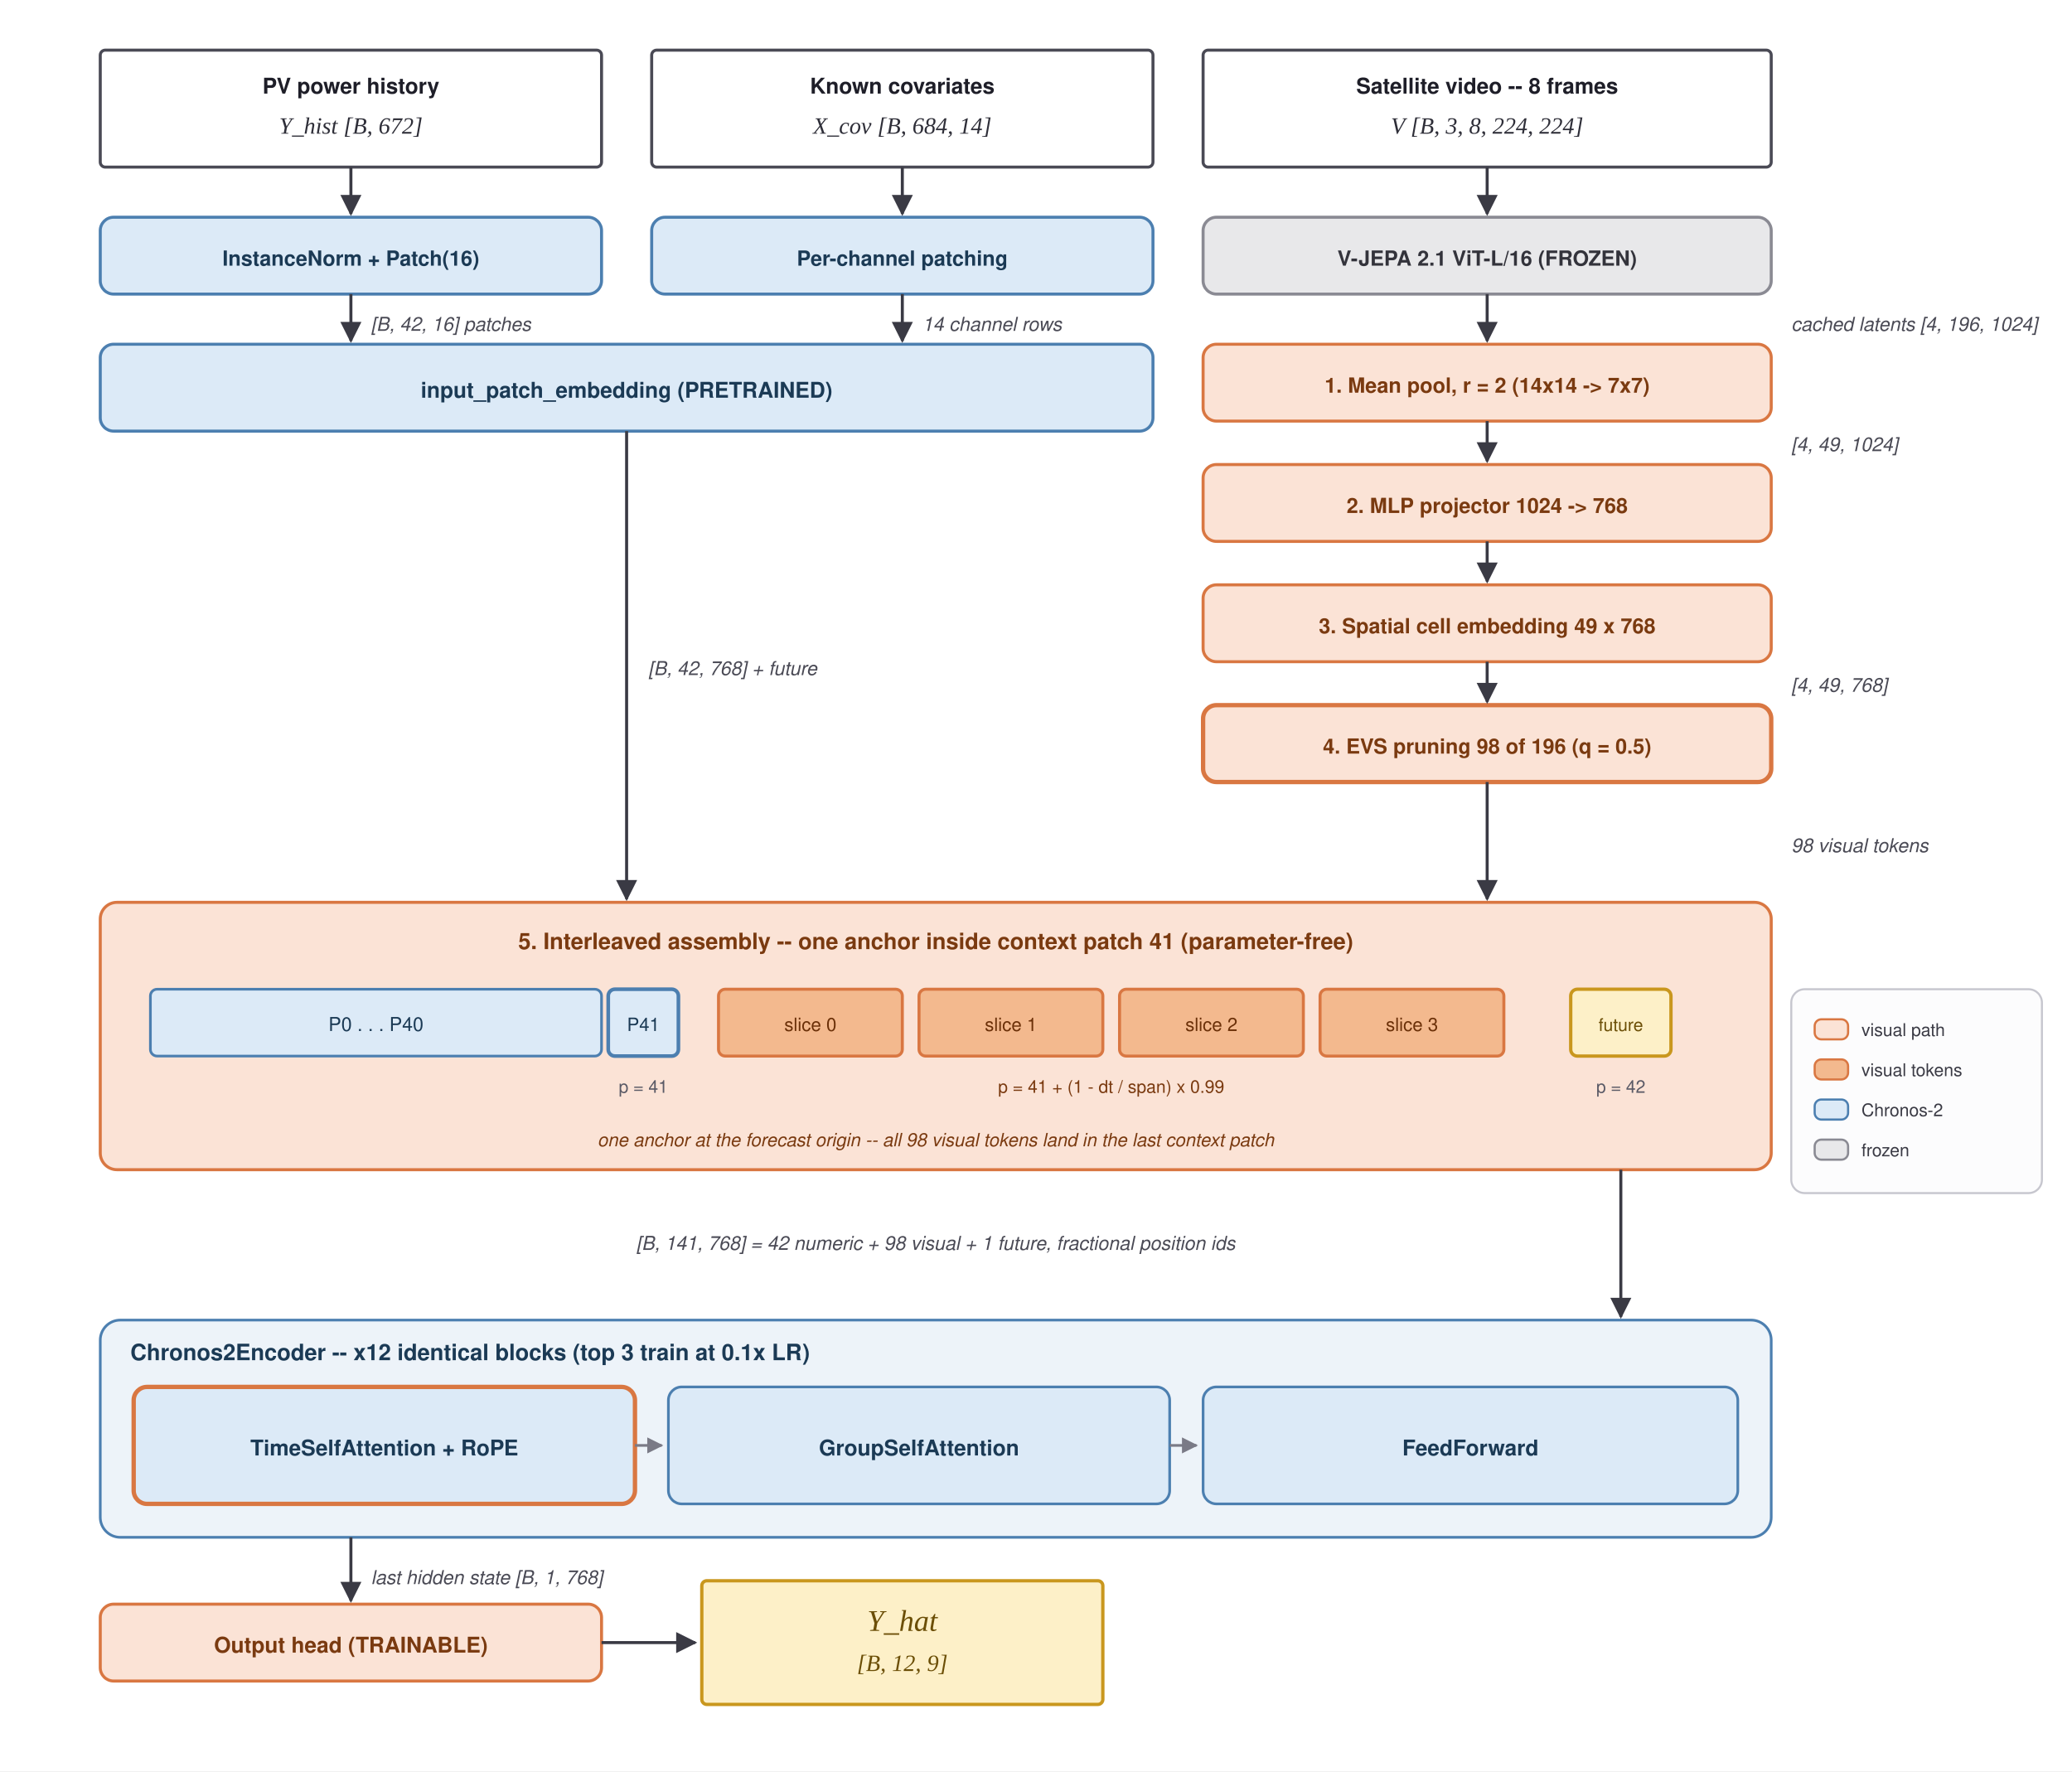
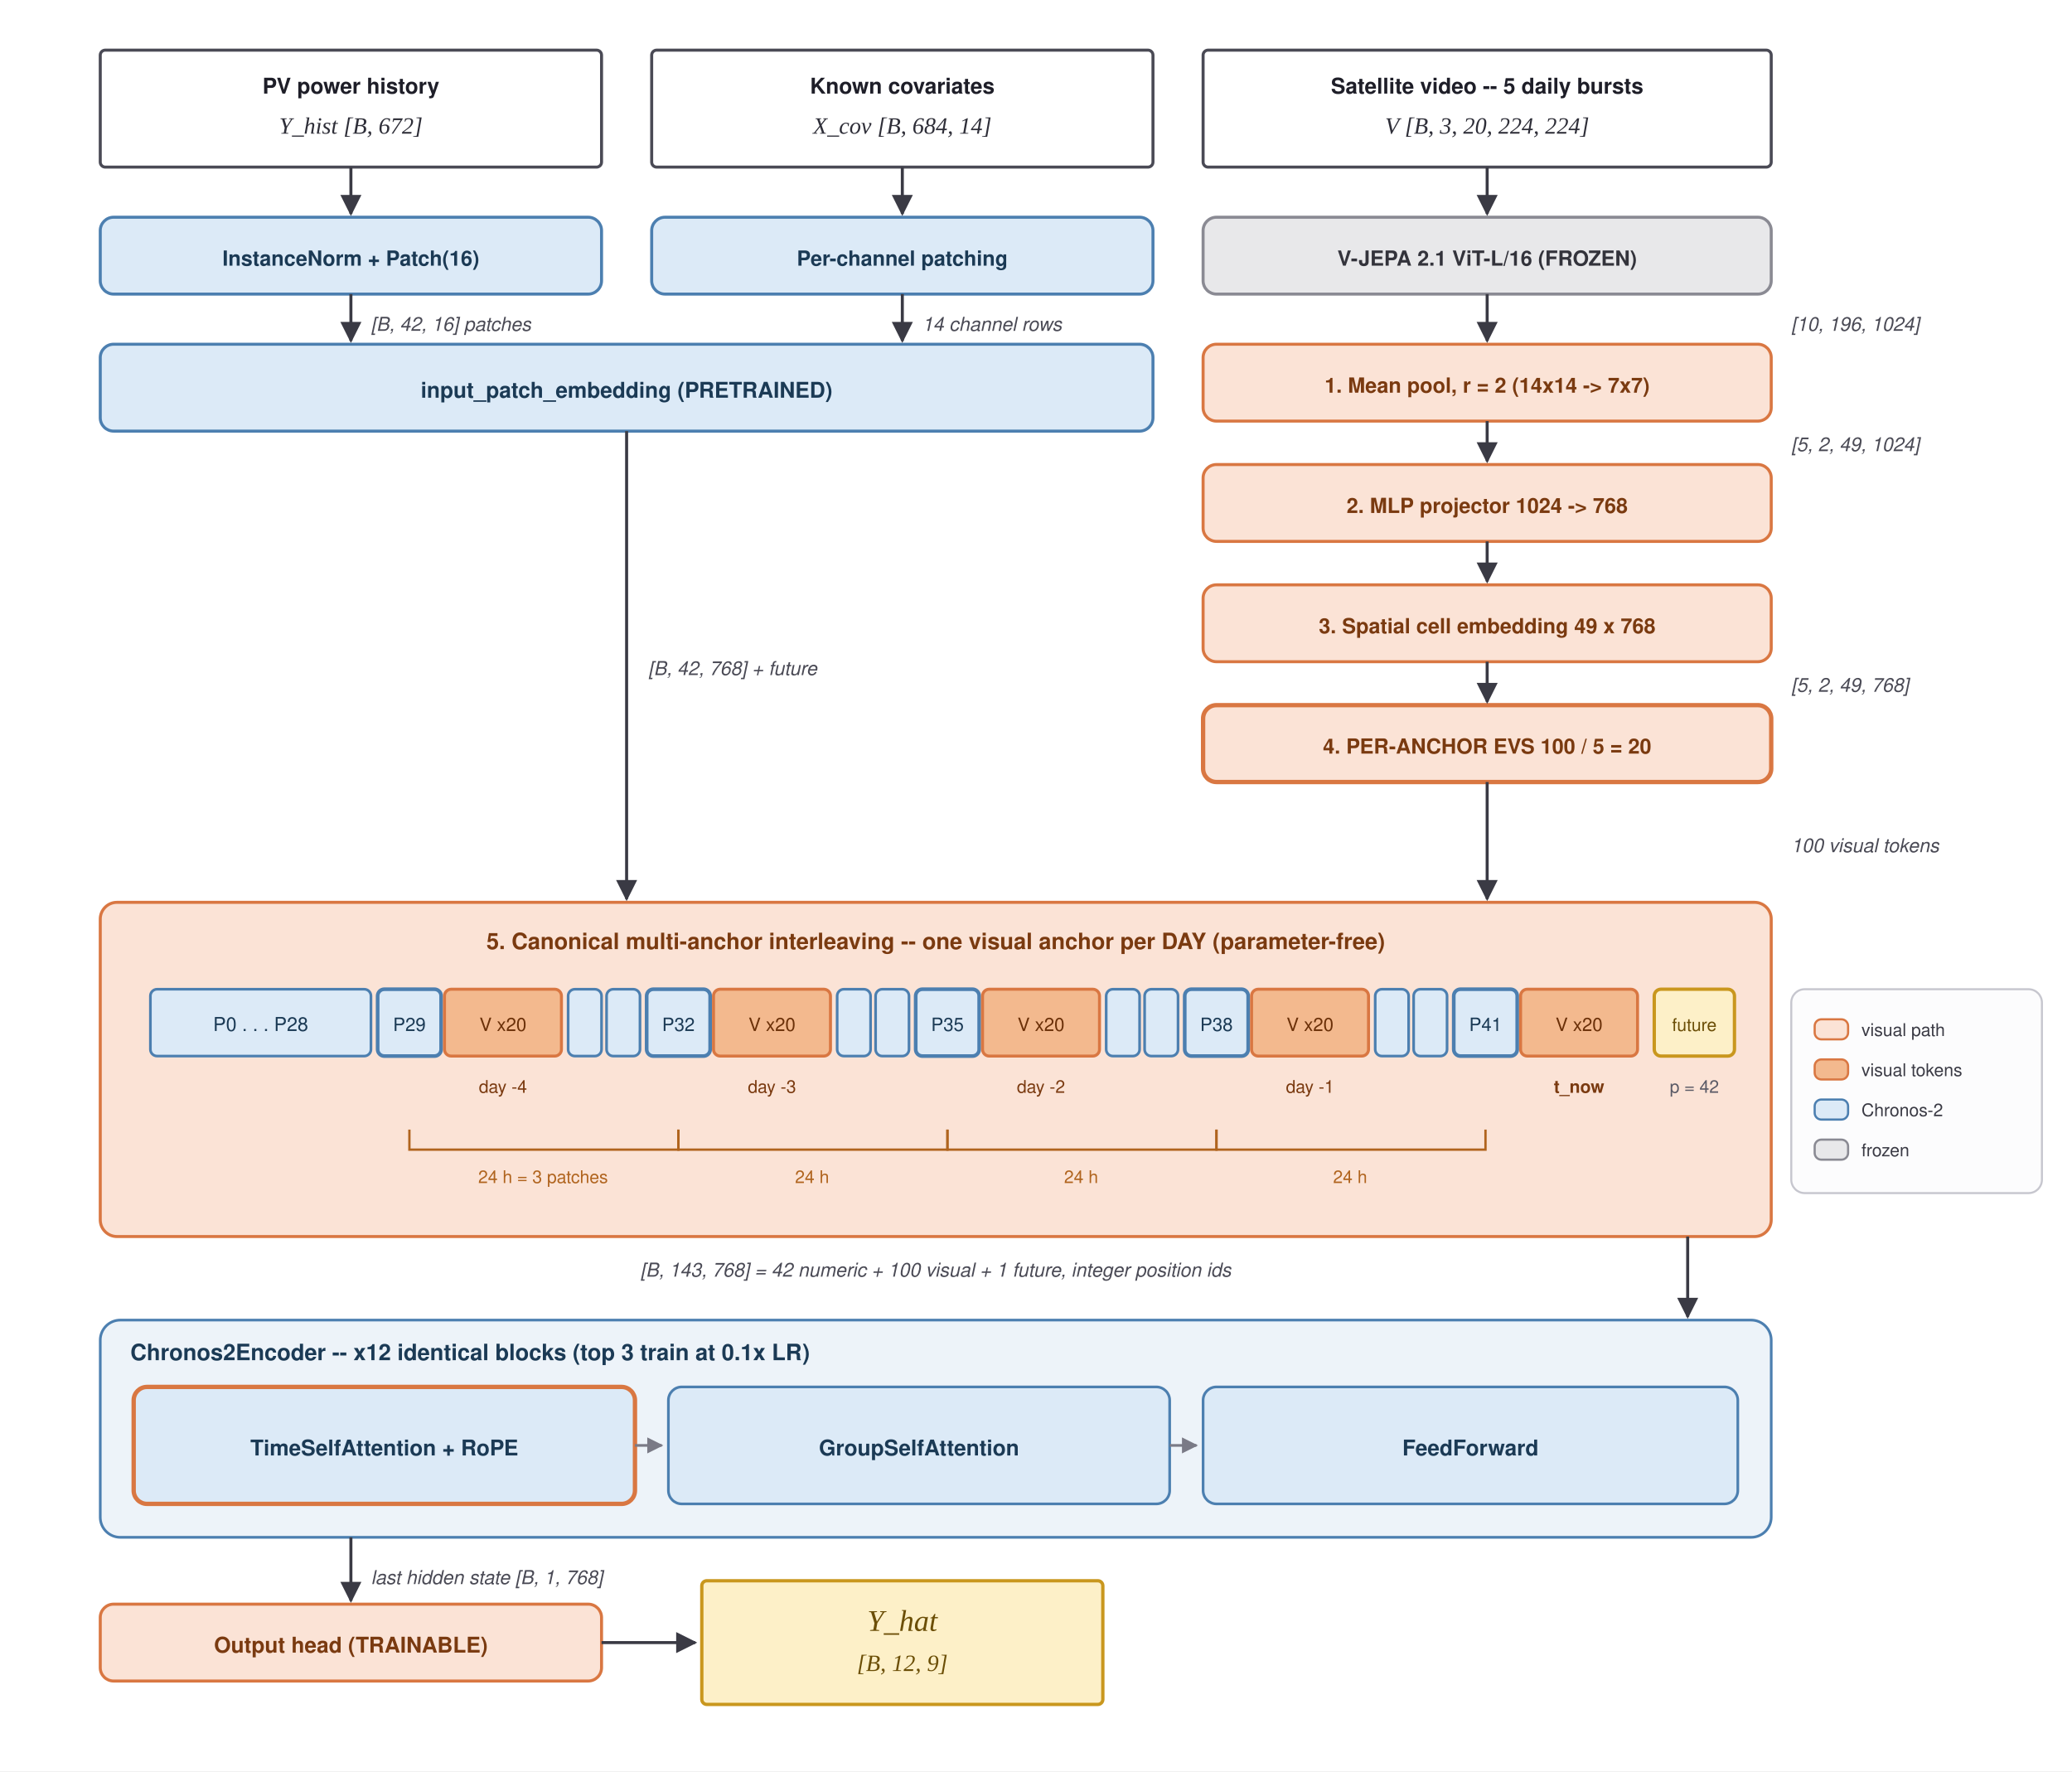
<svg xmlns="http://www.w3.org/2000/svg" width="1240" height="1060" viewBox="0 0 1240 1060">
  <defs>
    <marker id="arrow" viewBox="0 0 10 10" refX="9" refY="5" markerWidth="7" markerHeight="7" orient="auto-start-reverse">
      <path d="M 0 0 L 10 5 L 0 10 z" fill="#3A3A44" />
    </marker>
    <marker id="arrowLight" viewBox="0 0 10 10" refX="9" refY="5" markerWidth="6" markerHeight="6" orient="auto-start-reverse">
      <path d="M 0 0 L 10 5 L 0 10 z" fill="#7A7A86" />
    </marker>
  </defs>
  <rect x="0" y="0" width="1240" height="1060" fill="#FFFFFF" />
  <g id="inputs">
    <rect x="60" y="30" width="300" height="70" rx="3" fill="#FFFFFF" stroke="#4A4A55" stroke-width="1.8" />
    <text x="210" y="56" text-anchor="middle" font-family="Helvetica, Arial, sans-serif" font-size="13" font-weight="bold" fill="#1E1E28">PV power history</text>
    <text x="210" y="80" text-anchor="middle" font-family="Times New Roman, serif" font-style="italic" font-size="14" fill="#2E2E38">Y_hist   [B, 672]</text>
    <rect x="390" y="30" width="300" height="70" rx="3" fill="#FFFFFF" stroke="#4A4A55" stroke-width="1.8" />
    <text x="540" y="56" text-anchor="middle" font-family="Helvetica, Arial, sans-serif" font-size="13" font-weight="bold" fill="#1E1E28">Known covariates</text>
    <text x="540" y="80" text-anchor="middle" font-family="Times New Roman, serif" font-style="italic" font-size="14" fill="#2E2E38">X_cov   [B, 684, 14]</text>
    <rect x="720" y="30" width="340" height="70" rx="3" fill="#FFFFFF" stroke="#4A4A55" stroke-width="1.8" />
-     <text x="890" y="56" text-anchor="middle" font-family="Helvetica, Arial, sans-serif" font-size="13" font-weight="bold" fill="#1E1E28">Satellite video -- 8 frames</text>
-     <text x="890" y="80" text-anchor="middle" font-family="Times New Roman, serif" font-style="italic" font-size="14" fill="#2E2E38">V   [B, 3, 8, 224, 224]</text>
+     <text x="890" y="56" text-anchor="middle" font-family="Helvetica, Arial, sans-serif" font-size="13" font-weight="bold" fill="#1E1E28">Satellite video -- 5 daily bursts</text>
+     <text x="890" y="80" text-anchor="middle" font-family="Times New Roman, serif" font-style="italic" font-size="14" fill="#2E2E38">V   [B, 3, 20, 224, 224]</text>
  </g>
  <g id="frontends">
    <rect x="60" y="130" width="300" height="46" rx="8" fill="#DCEAF7" stroke="#4C7FB0" stroke-width="1.8" />
    <text x="210" y="159" text-anchor="middle" font-family="Helvetica, Arial, sans-serif" font-size="12.5" font-weight="bold" fill="#1B3A55">InstanceNorm + Patch(16)</text>
    <rect x="390" y="130" width="300" height="46" rx="8" fill="#DCEAF7" stroke="#4C7FB0" stroke-width="1.8" />
    <text x="540" y="159" text-anchor="middle" font-family="Helvetica, Arial, sans-serif" font-size="12.5" font-weight="bold" fill="#1B3A55">Per-channel patching</text>
    <rect x="720" y="130" width="340" height="46" rx="8" fill="#E8E8EA" stroke="#8A8A93" stroke-width="1.8" />
    <text x="890" y="159" text-anchor="middle" font-family="Helvetica, Arial, sans-serif" font-size="12.5" font-weight="bold" fill="#33333B">V-JEPA 2.1  ViT-L/16   (FROZEN)</text>
  </g>
  <g id="numericPath">
    <rect x="60" y="206" width="630" height="52" rx="8" fill="#DCEAF7" stroke="#4C7FB0" stroke-width="1.8" />
    <text x="375" y="238" text-anchor="middle" font-family="Helvetica, Arial, sans-serif" font-size="13" font-weight="bold" fill="#1B3A55">input_patch_embedding   (PRETRAINED)</text>
  </g>
  <g id="visionPath">
    <rect x="720" y="206" width="340" height="46" rx="8" fill="#FBE3D6" stroke="#D97742" stroke-width="1.8" />
    <text x="890" y="235" text-anchor="middle" font-family="Helvetica, Arial, sans-serif" font-size="12.5" font-weight="bold" fill="#7A3A10">1.  Mean pool, r = 2   (14x14 -&gt; 7x7)</text>
    <rect x="720" y="278" width="340" height="46" rx="8" fill="#FBE3D6" stroke="#D97742" stroke-width="1.8" />
    <text x="890" y="307" text-anchor="middle" font-family="Helvetica, Arial, sans-serif" font-size="12.5" font-weight="bold" fill="#7A3A10">2.  MLP projector   1024 -&gt; 768</text>
    <rect x="720" y="350" width="340" height="46" rx="8" fill="#FBE3D6" stroke="#D97742" stroke-width="1.8" />
    <text x="890" y="379" text-anchor="middle" font-family="Helvetica, Arial, sans-serif" font-size="12.5" font-weight="bold" fill="#7A3A10">3.  Spatial cell embedding   49 x 768</text>
    <rect x="720" y="422" width="340" height="46" rx="8" fill="#FBE3D6" stroke="#D97742" stroke-width="2.6" />
-     <text x="890" y="451" text-anchor="middle" font-family="Helvetica, Arial, sans-serif" font-size="12.5" font-weight="bold" fill="#7A3A10">4.  EVS pruning   98 of 196  (q = 0.5)</text>
+     <text x="890" y="451" text-anchor="middle" font-family="Helvetica, Arial, sans-serif" font-size="12.5" font-weight="bold" fill="#7A3A10">4.  PER-ANCHOR EVS   100 / 5 = 20</text>
  </g>
  <g id="assembly">
-     <rect x="60" y="540" width="1000" height="160" rx="10" fill="#FBE3D6" stroke="#D97742" stroke-width="1.8" />
-     <text x="560" y="568" text-anchor="middle" font-family="Helvetica, Arial, sans-serif" font-size="13.5" font-weight="bold" fill="#7A3A10">5.  Interleaved assembly -- one anchor inside context patch 41   (parameter-free)</text>
+     <rect x="60" y="540" width="1000" height="200" rx="10" fill="#FBE3D6" stroke="#D97742" stroke-width="1.8" />
+     <text x="560" y="568" text-anchor="middle" font-family="Helvetica, Arial, sans-serif" font-size="13.5" font-weight="bold" fill="#7A3A10">5.  Canonical multi-anchor interleaving -- one visual anchor per DAY   (parameter-free)</text>
    <g id="numericTokens">
-       <rect x="90" y="592" width="270" height="40" rx="4" fill="#DCEAF7" stroke="#4C7FB0" stroke-width="1.6" />
-       <text x="225" y="617" text-anchor="middle" font-family="Helvetica, Arial, sans-serif" font-size="11.5" fill="#1B3A55">P0  . . .  P40</text>
-       <rect x="364" y="592" width="42" height="40" rx="4" fill="#DCEAF7" stroke="#4C7FB0" stroke-width="2.2" />
-       <text x="385" y="617" text-anchor="middle" font-family="Helvetica, Arial, sans-serif" font-size="11" fill="#1B3A55">P41</text>
-       <text x="385" y="654" text-anchor="middle" font-family="Helvetica, Arial, sans-serif" font-size="10.5" fill="#5A5A66">p = 41</text>
+       <rect x="90" y="592" width="132" height="40" rx="4" fill="#DCEAF7" stroke="#4C7FB0" stroke-width="1.6" />
+       <text x="156" y="617" text-anchor="middle" font-family="Helvetica, Arial, sans-serif" font-size="11.5" fill="#1B3A55">P0  . . .  P28</text>
+       <rect x="226" y="592" width="38" height="40" rx="4" fill="#DCEAF7" stroke="#4C7FB0" stroke-width="2.2" />
+       <text x="245" y="617" text-anchor="middle" font-family="Helvetica, Arial, sans-serif" font-size="11" fill="#1B3A55">P29</text>
+       <rect x="340" y="592" width="20" height="40" rx="4" fill="#DCEAF7" stroke="#4C7FB0" stroke-width="1.6" />
+       <rect x="363" y="592" width="20" height="40" rx="4" fill="#DCEAF7" stroke="#4C7FB0" stroke-width="1.6" />
+       <rect x="387" y="592" width="38" height="40" rx="4" fill="#DCEAF7" stroke="#4C7FB0" stroke-width="2.2" />
+       <text x="406" y="617" text-anchor="middle" font-family="Helvetica, Arial, sans-serif" font-size="11" fill="#1B3A55">P32</text>
+       <rect x="501" y="592" width="20" height="40" rx="4" fill="#DCEAF7" stroke="#4C7FB0" stroke-width="1.6" />
+       <rect x="524" y="592" width="20" height="40" rx="4" fill="#DCEAF7" stroke="#4C7FB0" stroke-width="1.6" />
+       <rect x="548" y="592" width="38" height="40" rx="4" fill="#DCEAF7" stroke="#4C7FB0" stroke-width="2.2" />
+       <text x="567" y="617" text-anchor="middle" font-family="Helvetica, Arial, sans-serif" font-size="11" fill="#1B3A55">P35</text>
+       <rect x="662" y="592" width="20" height="40" rx="4" fill="#DCEAF7" stroke="#4C7FB0" stroke-width="1.6" />
+       <rect x="685" y="592" width="20" height="40" rx="4" fill="#DCEAF7" stroke="#4C7FB0" stroke-width="1.6" />
+       <rect x="709" y="592" width="38" height="40" rx="4" fill="#DCEAF7" stroke="#4C7FB0" stroke-width="2.2" />
+       <text x="728" y="617" text-anchor="middle" font-family="Helvetica, Arial, sans-serif" font-size="11" fill="#1B3A55">P38</text>
+       <rect x="823" y="592" width="20" height="40" rx="4" fill="#DCEAF7" stroke="#4C7FB0" stroke-width="1.6" />
+       <rect x="846" y="592" width="20" height="40" rx="4" fill="#DCEAF7" stroke="#4C7FB0" stroke-width="1.6" />
+       <rect x="870" y="592" width="38" height="40" rx="4" fill="#DCEAF7" stroke="#4C7FB0" stroke-width="2.2" />
+       <text x="889" y="617" text-anchor="middle" font-family="Helvetica, Arial, sans-serif" font-size="11" fill="#1B3A55">P41</text>
    </g>
    <g id="visualTokens">
-       <rect x="430" y="592" width="110" height="40" rx="4" fill="#F3B98E" stroke="#D97742" stroke-width="1.8" />
-       <text x="485" y="617" text-anchor="middle" font-family="Helvetica, Arial, sans-serif" font-size="11" fill="#6B3008">slice 0</text>
-       <rect x="550" y="592" width="110" height="40" rx="4" fill="#F3B98E" stroke="#D97742" stroke-width="1.8" />
-       <text x="605" y="617" text-anchor="middle" font-family="Helvetica, Arial, sans-serif" font-size="11" fill="#6B3008">slice 1</text>
-       <rect x="670" y="592" width="110" height="40" rx="4" fill="#F3B98E" stroke="#D97742" stroke-width="1.8" />
-       <text x="725" y="617" text-anchor="middle" font-family="Helvetica, Arial, sans-serif" font-size="11" fill="#6B3008">slice 2</text>
-       <rect x="790" y="592" width="110" height="40" rx="4" fill="#F3B98E" stroke="#D97742" stroke-width="1.8" />
-       <text x="845" y="617" text-anchor="middle" font-family="Helvetica, Arial, sans-serif" font-size="11" fill="#6B3008">slice 3</text>
-       <text x="665" y="654" text-anchor="middle" font-family="Helvetica, Arial, sans-serif" font-size="10.5" fill="#7A3A10">p = 41 + (1 - dt / span) x 0.99</text>
+       <rect x="266" y="592" width="70" height="40" rx="4" fill="#F3B98E" stroke="#D97742" stroke-width="1.8" />
+       <text x="301" y="617" text-anchor="middle" font-family="Helvetica, Arial, sans-serif" font-size="11" fill="#6B3008">V x20</text>
+       <text x="301" y="654" text-anchor="middle" font-family="Helvetica, Arial, sans-serif" font-size="10.5" fill="#7A3A10">day -4</text>
+       <rect x="427" y="592" width="70" height="40" rx="4" fill="#F3B98E" stroke="#D97742" stroke-width="1.8" />
+       <text x="462" y="617" text-anchor="middle" font-family="Helvetica, Arial, sans-serif" font-size="11" fill="#6B3008">V x20</text>
+       <text x="462" y="654" text-anchor="middle" font-family="Helvetica, Arial, sans-serif" font-size="10.5" fill="#7A3A10">day -3</text>
+       <rect x="588" y="592" width="70" height="40" rx="4" fill="#F3B98E" stroke="#D97742" stroke-width="1.8" />
+       <text x="623" y="617" text-anchor="middle" font-family="Helvetica, Arial, sans-serif" font-size="11" fill="#6B3008">V x20</text>
+       <text x="623" y="654" text-anchor="middle" font-family="Helvetica, Arial, sans-serif" font-size="10.5" fill="#7A3A10">day -2</text>
+       <rect x="749" y="592" width="70" height="40" rx="4" fill="#F3B98E" stroke="#D97742" stroke-width="1.8" />
+       <text x="784" y="617" text-anchor="middle" font-family="Helvetica, Arial, sans-serif" font-size="11" fill="#6B3008">V x20</text>
+       <text x="784" y="654" text-anchor="middle" font-family="Helvetica, Arial, sans-serif" font-size="10.5" fill="#7A3A10">day -1</text>
+       <rect x="910" y="592" width="70" height="40" rx="4" fill="#F3B98E" stroke="#D97742" stroke-width="1.8" />
+       <text x="945" y="617" text-anchor="middle" font-family="Helvetica, Arial, sans-serif" font-size="11" fill="#6B3008">V x20</text>
+       <text x="945" y="654" text-anchor="middle" font-family="Helvetica, Arial, sans-serif" font-size="10.5" font-weight="bold" fill="#7A3A10">t_now</text>
    </g>
    <g id="futureToken">
-       <rect x="940" y="592" width="60" height="40" rx="4" fill="#FDF0C8" stroke="#C9971E" stroke-width="2" />
-       <text x="970" y="617" text-anchor="middle" font-family="Helvetica, Arial, sans-serif" font-size="10.5" fill="#6B4E06">future</text>
-       <text x="970" y="654" text-anchor="middle" font-family="Helvetica, Arial, sans-serif" font-size="10.5" fill="#5A5A66">p = 42</text>
+       <rect x="990" y="592" width="48" height="40" rx="4" fill="#FDF0C8" stroke="#C9971E" stroke-width="2" />
+       <text x="1014" y="617" text-anchor="middle" font-family="Helvetica, Arial, sans-serif" font-size="10.5" fill="#6B4E06">future</text>
+       <text x="1014" y="654" text-anchor="middle" font-family="Helvetica, Arial, sans-serif" font-size="10.5" fill="#5A5A66">p = 42</text>
    </g>
-     <text x="560" y="686" text-anchor="middle" font-family="Helvetica, Arial, sans-serif" font-style="italic" font-size="11" fill="#7A3A10">one anchor at the forecast origin -- all 98 visual tokens land in the last context patch</text>
+     <g id="strideBrackets" stroke="#B0641E" stroke-width="1.4" fill="none">
+       <path d="M 245 676 L 245 688 L 406 688 L 406 676" />
+       <path d="M 406 676 L 406 688 L 567 688 L 567 676" />
+       <path d="M 567 676 L 567 688 L 728 688 L 728 676" />
+       <path d="M 728 676 L 728 688 L 889 688 L 889 676" />
+     </g>
+     <text x="325" y="708" text-anchor="middle" font-family="Helvetica, Arial, sans-serif" font-size="10.5" fill="#B0641E">24 h  =  3 patches</text>
+     <text x="486" y="708" text-anchor="middle" font-family="Helvetica, Arial, sans-serif" font-size="10.5" fill="#B0641E">24 h</text>
+     <text x="647" y="708" text-anchor="middle" font-family="Helvetica, Arial, sans-serif" font-size="10.5" fill="#B0641E">24 h</text>
+     <text x="808" y="708" text-anchor="middle" font-family="Helvetica, Arial, sans-serif" font-size="10.5" fill="#B0641E">24 h</text>
  </g>
-   <text x="560" y="748" text-anchor="middle" font-family="Helvetica, Arial, sans-serif" font-style="italic" font-size="11.5" fill="#4A4A55">[B, 141, 768]  =  42 numeric + 98 visual + 1 future,  fractional position ids</text>
+   <text x="560" y="764" text-anchor="middle" font-family="Helvetica, Arial, sans-serif" font-style="italic" font-size="11.5" fill="#4A4A55">[B, 143, 768]  =  42 numeric + 100 visual + 1 future,  integer position ids</text>
  <g id="encoder">
    <rect x="60" y="790" width="1000" height="130" rx="12" fill="#EDF3F9" stroke="#4C7FB0" stroke-width="1.6" />
    <text x="78" y="814" font-family="Helvetica, Arial, sans-serif" font-size="13.5" font-weight="bold" fill="#1B3A55">Chronos2Encoder  --  x12 identical blocks   (top 3 train at 0.1x LR)</text>
    <rect x="80" y="830" width="300" height="70" rx="8" fill="#DCEAF7" stroke="#D97742" stroke-width="2.6" />
    <text x="230" y="871" text-anchor="middle" font-family="Helvetica, Arial, sans-serif" font-size="13" font-weight="bold" fill="#1B3A55">TimeSelfAttention + RoPE</text>
    <rect x="400" y="830" width="300" height="70" rx="8" fill="#DCEAF7" stroke="#4C7FB0" stroke-width="1.6" />
    <text x="550" y="871" text-anchor="middle" font-family="Helvetica, Arial, sans-serif" font-size="13" font-weight="bold" fill="#1B3A55">GroupSelfAttention</text>
    <rect x="720" y="830" width="320" height="70" rx="8" fill="#DCEAF7" stroke="#4C7FB0" stroke-width="1.6" />
    <text x="880" y="871" text-anchor="middle" font-family="Helvetica, Arial, sans-serif" font-size="13" font-weight="bold" fill="#1B3A55">FeedForward</text>
  </g>
  <g id="head">
    <rect x="60" y="960" width="300" height="46" rx="8" fill="#FBE3D6" stroke="#D97742" stroke-width="1.8" />
    <text x="210" y="989" text-anchor="middle" font-family="Helvetica, Arial, sans-serif" font-size="13" font-weight="bold" fill="#7A3A10">Output head   (TRAINABLE)</text>
    <rect x="420" y="946" width="240" height="74" rx="3" fill="#FDF0C8" stroke="#C9971E" stroke-width="2" />
    <text x="540" y="976" text-anchor="middle" font-family="Times New Roman, serif" font-style="italic" font-size="18" fill="#6B4E06">Y_hat</text>
    <text x="540" y="1000" text-anchor="middle" font-family="Times New Roman, serif" font-style="italic" font-size="14" fill="#6B4E06">[B, 12, 9]</text>
  </g>
  <g id="edges" stroke="#3A3A44" stroke-width="1.8" fill="none">
    <path d="M 210 100 L 210 128" marker-end="url(#arrow)" />
    <path d="M 540 100 L 540 128" marker-end="url(#arrow)" />
    <path d="M 890 100 L 890 128" marker-end="url(#arrow)" />
    <path d="M 210 176 L 210 204" marker-end="url(#arrow)" />
    <path d="M 540 176 L 540 204" marker-end="url(#arrow)" />
    <path d="M 890 176 L 890 204" marker-end="url(#arrow)" />
    <path d="M 890 252 L 890 276" marker-end="url(#arrow)" />
    <path d="M 890 324 L 890 348" marker-end="url(#arrow)" />
    <path d="M 890 396 L 890 420" marker-end="url(#arrow)" />
    <path d="M 890 468 L 890 538" marker-end="url(#arrow)" />
    <path d="M 375 258 L 375 538" marker-end="url(#arrow)" />
-     <path d="M 970 700 L 970 788" marker-end="url(#arrow)" />
+     <path d="M 1010 740 L 1010 788" marker-end="url(#arrow)" />
    <path d="M 210 920 L 210 958" marker-end="url(#arrow)" />
    <path d="M 360 983 L 416 983" marker-end="url(#arrow)" />
  </g>
  <g id="innerEdges" stroke="#7A7A86" stroke-width="1.6" fill="none">
    <path d="M 380 865 L 396 865" marker-end="url(#arrowLight)" />
    <path d="M 700 865 L 716 865" marker-end="url(#arrowLight)" />
  </g>
  <g id="edgeLabels" font-family="Helvetica, Arial, sans-serif" font-style="italic" font-size="11.5" fill="#4A4A55">
    <text x="222" y="198">[B, 42, 16] patches</text>
    <text x="552" y="198">14 channel rows</text>
-     <text x="1072" y="198">cached latents  [4, 196, 1024]</text>
-     <text x="1072" y="270">[4, 49, 1024]</text>
-     <text x="1072" y="414">[4, 49, 768]</text>
-     <text x="1072" y="510">98 visual tokens</text>
+     <text x="1072" y="198">[10, 196, 1024]</text>
+     <text x="1072" y="270">[5, 2, 49, 1024]</text>
+     <text x="1072" y="414">[5, 2, 49, 768]</text>
+     <text x="1072" y="510">100 visual tokens</text>
    <text x="388" y="404">[B, 42, 768]  +  future</text>
    <text x="222" y="948">last hidden state   [B, 1, 768]</text>
  </g>
  <g id="legend">
    <rect x="1072" y="592" width="150" height="122" rx="8" fill="#FCFCFD" stroke="#C6C6CE" stroke-width="1.2" />
    <rect x="1086" y="610" width="20" height="12" rx="4" fill="#FBE3D6" stroke="#D97742" stroke-width="1.3" />
    <text x="1114" y="620" font-family="Helvetica, Arial, sans-serif" font-size="10.5" fill="#3A3A44">visual path</text>
    <rect x="1086" y="634" width="20" height="12" rx="4" fill="#F3B98E" stroke="#D97742" stroke-width="1.3" />
    <text x="1114" y="644" font-family="Helvetica, Arial, sans-serif" font-size="10.5" fill="#3A3A44">visual tokens</text>
    <rect x="1086" y="658" width="20" height="12" rx="4" fill="#DCEAF7" stroke="#4C7FB0" stroke-width="1.3" />
    <text x="1114" y="668" font-family="Helvetica, Arial, sans-serif" font-size="10.5" fill="#3A3A44">Chronos-2</text>
    <rect x="1086" y="682" width="20" height="12" rx="4" fill="#E8E8EA" stroke="#8A8A93" stroke-width="1.3" />
    <text x="1114" y="692" font-family="Helvetica, Arial, sans-serif" font-size="10.5" fill="#3A3A44">frozen</text>
  </g>
</svg>
